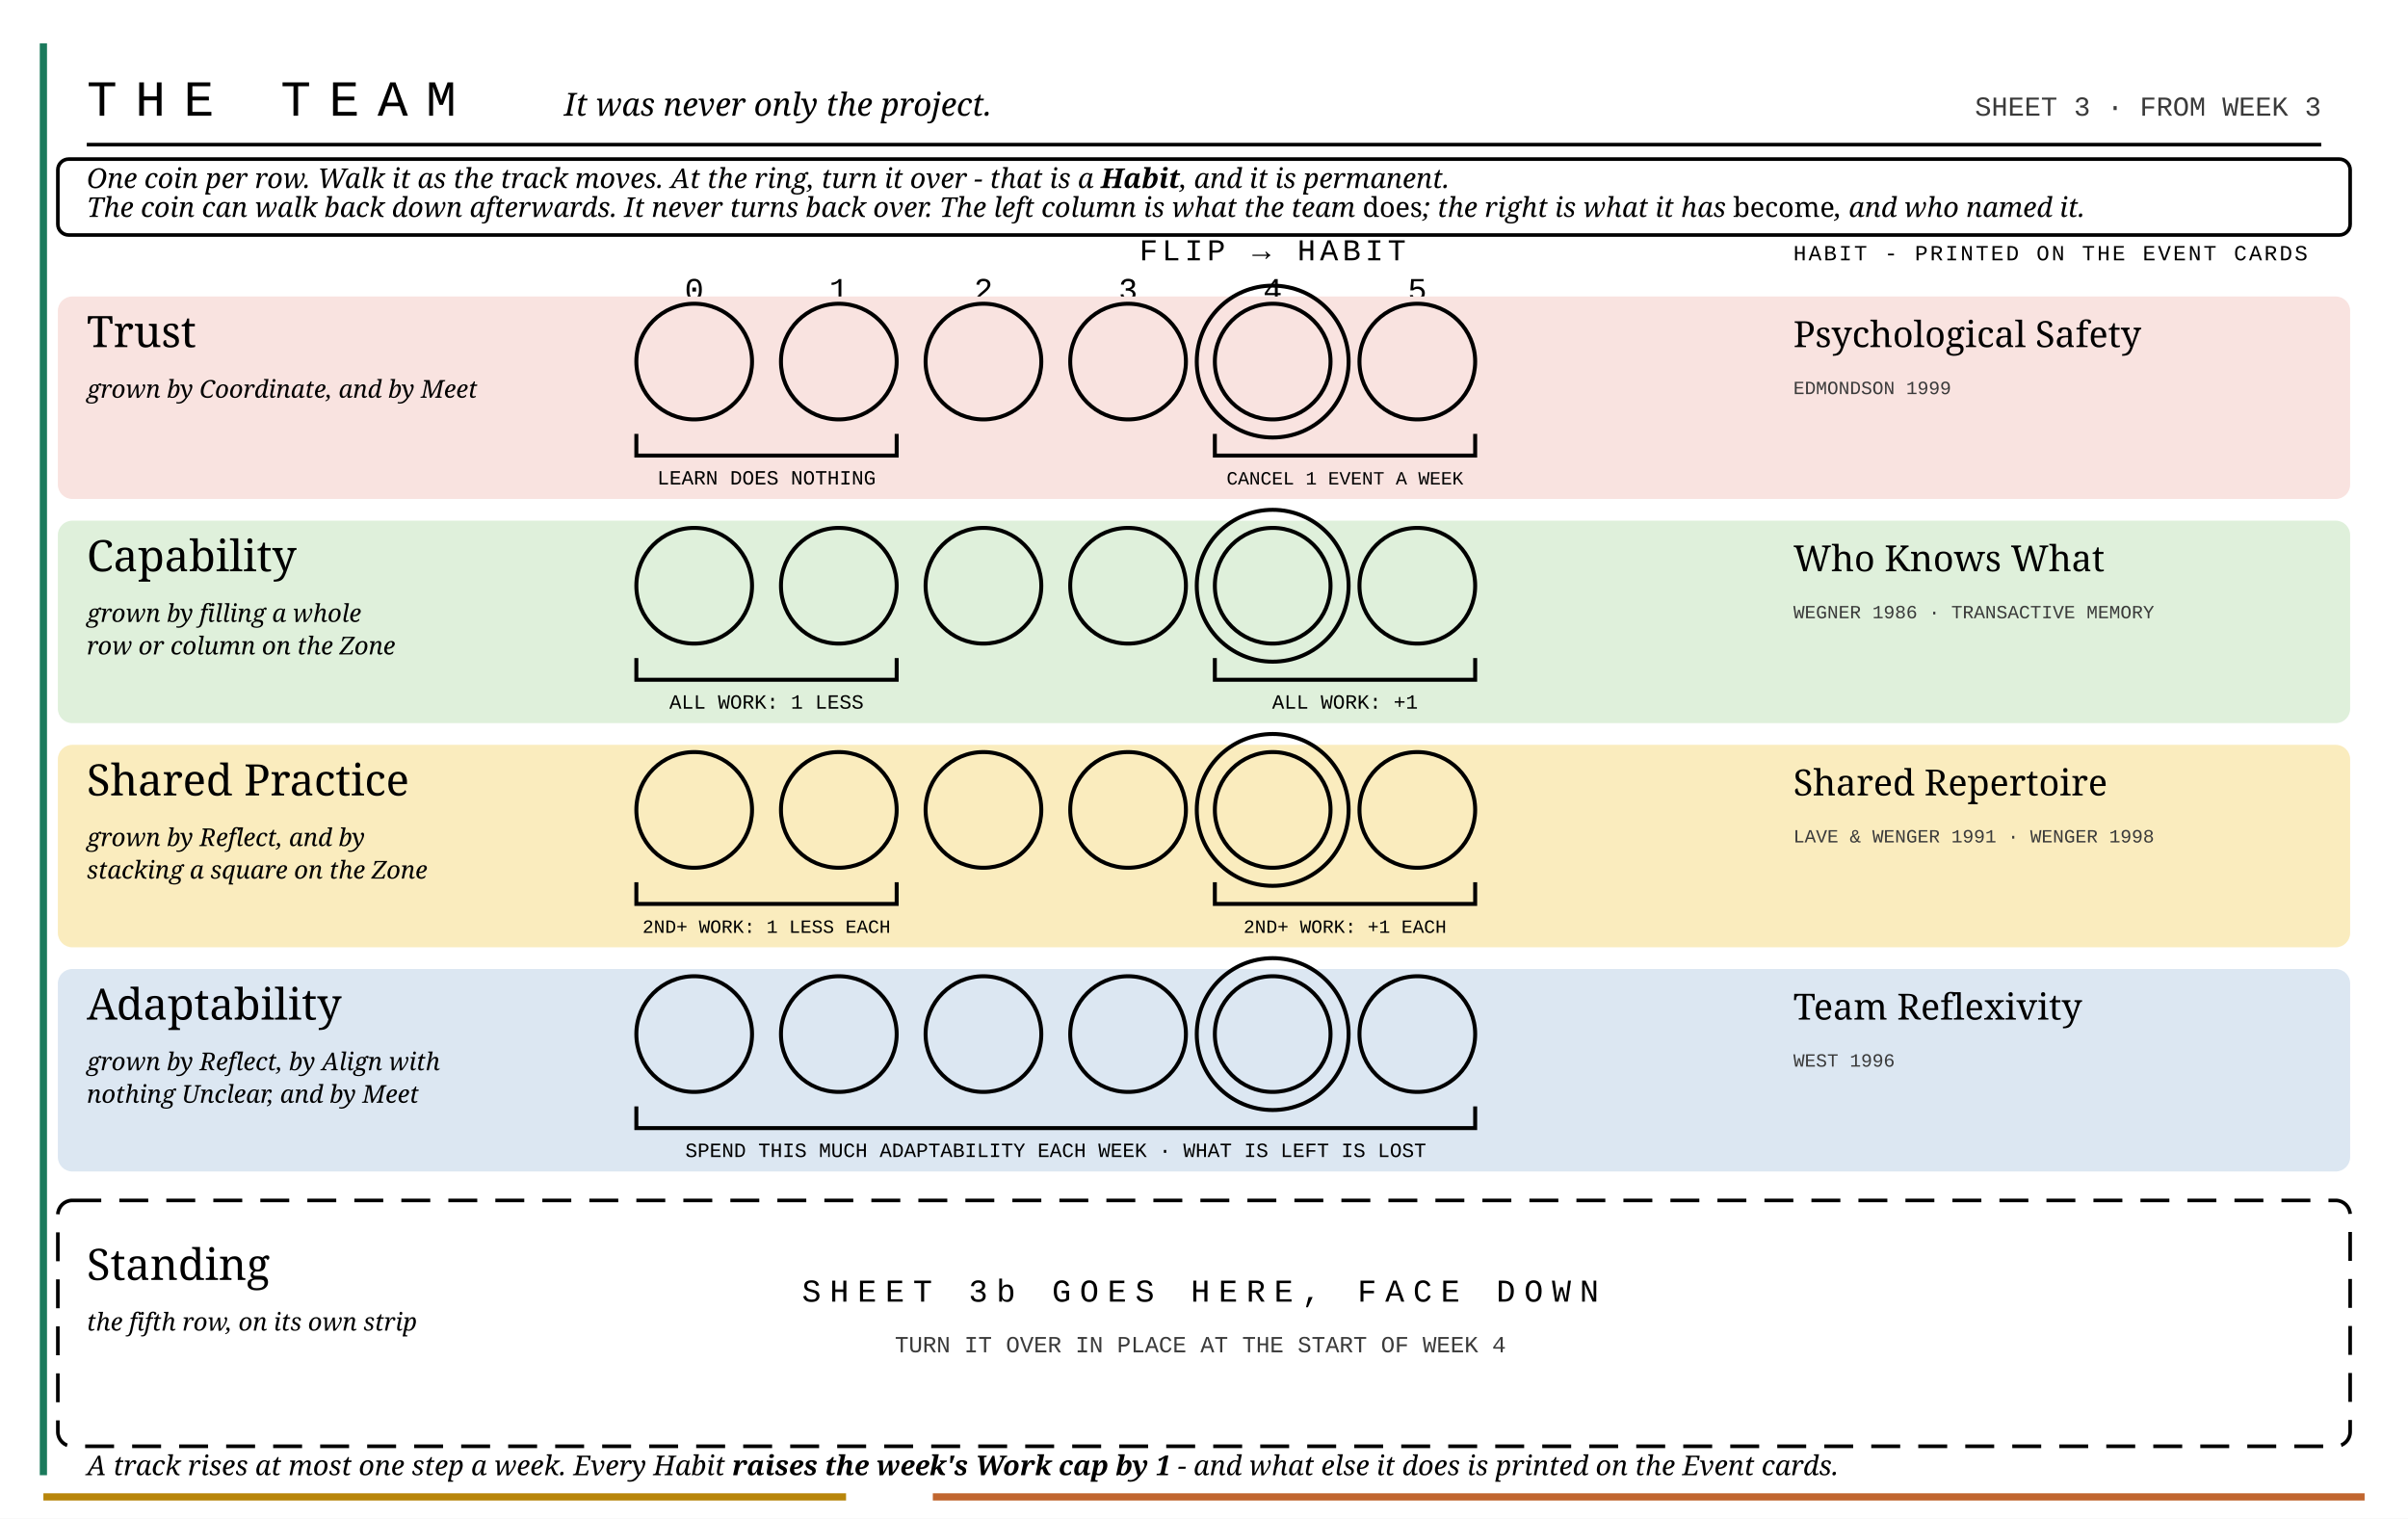
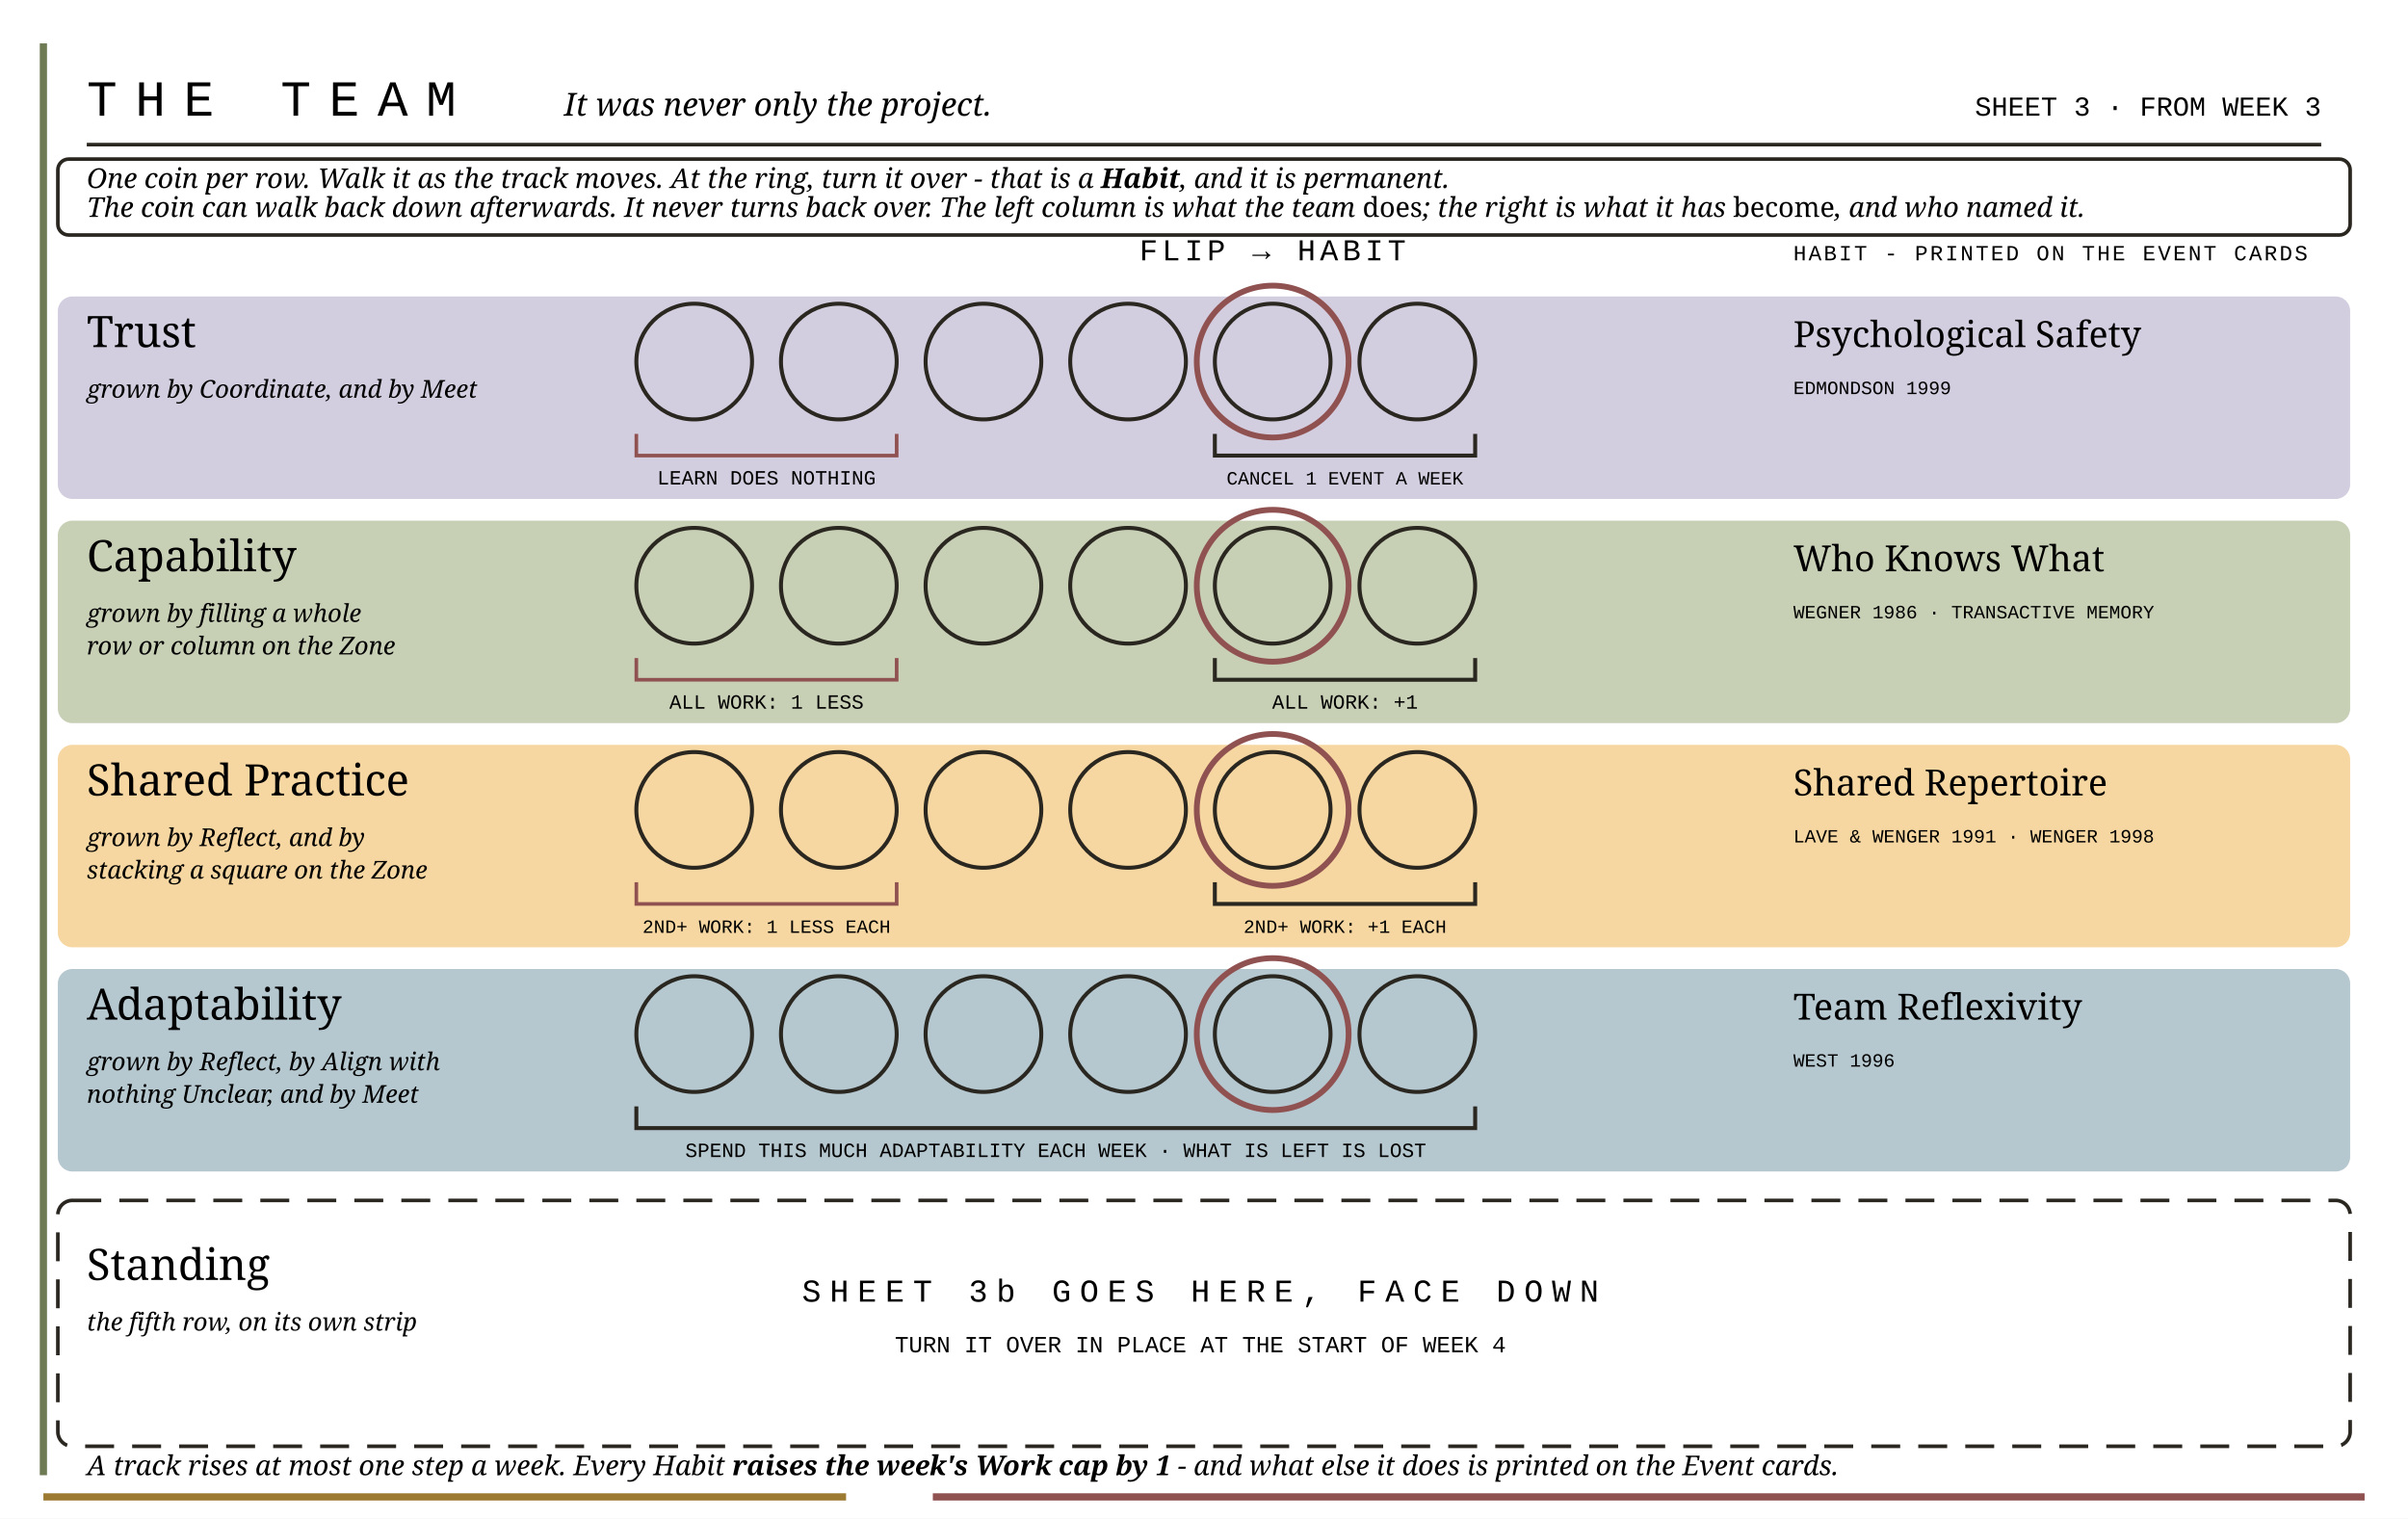
<svg xmlns="http://www.w3.org/2000/svg" width="333mm" height="210mm" viewBox="0 0 333 210">
  <style>
  .s { font-family:"EB Garamond",Garamond,Georgia,serif; fill:#000000; }
  .m { font-family:"IBM Plex Mono","Courier New",monospace; fill:#000000; }
-   .r { stroke:#000000; stroke-width:.5; fill:none; }
-   .w { fill:none; stroke:#000000; stroke-width:.55; }
-   .q { fill:#3A3A3A; }
+   .r { stroke:#2A2620; stroke-width:.5; fill:none; }
+   .w { fill:none; stroke:#2A2620; stroke-width:.55; }
+   .q { fill:#000000; }
  .band { stroke:none; }
</style>
  <rect width="333" height="210" fill="#FFFFFF" />
  <text x="12" y="16" class="m" font-size="7" letter-spacing="2.5">THE TEAM</text>
  <text x="78" y="16" class="s" font-size="4.4" font-style="italic">It was never only the project.</text>
  <text x="321" y="16" class="m q" font-size="3.8" text-anchor="end">SHEET 3 · FROM WEEK 3</text>
  <line x1="12" y1="20" x2="321" y2="20" class="r" />
  <rect x="8" y="22" width="317" height="10.5" rx="1.5" class="r" />
  <text x="12" y="26" class="s" font-size="3.8" font-style="italic">One coin per row. Walk it as the track moves. At the ring, turn it over - that is a <tspan font-weight="bold">Habit</tspan>, and it is permanent.</text>
  <text x="12" y="30" class="s" font-size="3.8" font-style="italic">The coin can walk back down afterwards. It never turns back over. The left column is what the team <tspan font-style="normal">does</tspan>; the right is what it has <tspan font-style="normal">become</tspan>, and who named it.</text>
-   <text x="176" y="36" class="m" font-size="4.2" text-anchor="middle" letter-spacing=".6" fill="#B03A2E">FLIP → HABIT</text>
+   <text x="176" y="36" class="m" font-size="4.2" text-anchor="middle" letter-spacing=".6">FLIP → HABIT</text>
  <text x="248" y="36" class="m" font-size="3" letter-spacing=".3">HABIT - PRINTED ON THE EVENT CARDS</text>
-   <g class="m" font-size="4.4" text-anchor="middle" letter-spacing=".6" transform="translate(0,-3.5)">
-     <text x="96" y="45">0</text>
-     <text x="116" y="45">1</text>
-     <text x="136" y="45">2</text>
-     <text x="156" y="45">3</text>
-     <text x="176" y="45">4</text>
-     <text x="196" y="45">5</text>
-   </g>
  <g id="trust" transform="translate(0,-4)">
-     <rect x="8" y="45" width="317" height="28" rx="2" class="band" fill="#F9E3E0" />
+     <rect x="8" y="45" width="317" height="28" rx="2" class="band" fill="#D3CEDF" />
    <text x="12" y="52" class="s" font-size="6">Trust</text>
    <text x="12" y="59" class="s" font-size="3.4" font-style="italic">grown by Coordinate, and by Meet</text>
    <g class="w">
      <circle cx="96" cy="54" r="8" />
      <circle cx="116" cy="54" r="8" />
      <circle cx="136" cy="54" r="8" />
      <circle cx="156" cy="54" r="8" />
      <circle cx="176" cy="54" r="8" />
      <circle cx="196" cy="54" r="8" />
    </g>
-     <circle cx="176" cy="54" r="10.5" class="w" stroke="#B03A2E" stroke-width=".8" />
-     <path d="M88,64 L88,67 L124,67 L124,64" class="w" stroke="#B03A2E" stroke-width=".5" />
-     <text x="106" y="71" class="m" font-size="2.8" text-anchor="middle" fill="#B03A2E">LEARN DOES NOTHING</text>
+     <circle cx="176" cy="54" r="10.5" class="w" style="stroke:#905151;stroke-width:.8" />
+     <path d="M88,64 L88,67 L124,67 L124,64" class="w" style="stroke:#905151;stroke-width:.5" />
+     <text x="106" y="71" class="m" font-size="2.8" text-anchor="middle">LEARN DOES NOTHING</text>
    <path d="M168,64 L168,67 L204,67 L204,64" class="w" stroke-width=".5" />
    <text x="186" y="71" class="m" font-size="2.6" text-anchor="middle">CANCEL 1 EVENT A WEEK</text>
    <text x="248" y="52" class="s" font-size="5">Psychological Safety</text>
    <text x="248" y="58.5" class="m q" font-size="2.6">EDMONDSON 1999</text>
  </g>
  <g id="capability" transform="translate(0,-3)">
-     <rect x="8" y="75" width="317" height="28" rx="2" class="band" fill="#DFF0DB" />
+     <rect x="8" y="75" width="317" height="28" rx="2" class="band" fill="#C7CFB5" />
    <text x="12" y="82" class="s" font-size="6">Capability</text>
    <text x="12" y="89" class="s" font-size="3.4" font-style="italic">grown by filling a whole</text>
    <text x="12" y="93.5" class="s" font-size="3.4" font-style="italic">row or column on the Zone</text>
    <g class="w">
      <circle cx="96" cy="84" r="8" />
      <circle cx="116" cy="84" r="8" />
      <circle cx="136" cy="84" r="8" />
      <circle cx="156" cy="84" r="8" />
      <circle cx="176" cy="84" r="8" />
      <circle cx="196" cy="84" r="8" />
    </g>
-     <circle cx="176" cy="84" r="10.5" class="w" stroke="#B03A2E" stroke-width=".8" />
-     <path d="M88,94 L88,97 L124,97 L124,94" class="w" stroke="#B03A2E" stroke-width=".5" />
-     <text x="106" y="101" class="m" font-size="2.8" text-anchor="middle" fill="#B03A2E">ALL WORK: 1 LESS</text>
+     <circle cx="176" cy="84" r="10.5" class="w" style="stroke:#905151;stroke-width:.8" />
+     <path d="M88,94 L88,97 L124,97 L124,94" class="w" style="stroke:#905151;stroke-width:.5" />
+     <text x="106" y="101" class="m" font-size="2.8" text-anchor="middle">ALL WORK: 1 LESS</text>
    <path d="M168,94 L168,97 L204,97 L204,94" class="w" stroke-width=".5" />
    <text x="186" y="101" class="m" font-size="2.8" text-anchor="middle">ALL WORK: +1</text>
    <text x="248" y="82" class="s" font-size="5">Who Knows What</text>
    <text x="248" y="88.5" class="m q" font-size="2.6">WEGNER 1986 · TRANSACTIVE MEMORY</text>
  </g>
  <g id="shared-practice" transform="translate(0,-2)">
-     <rect x="8" y="105" width="317" height="28" rx="2" class="band" fill="#FAECBE" />
+     <rect x="8" y="105" width="317" height="28" rx="2" class="band" fill="#F7D7A1" />
    <text x="12" y="112" class="s" font-size="6">Shared Practice</text>
    <text x="12" y="119" class="s" font-size="3.4" font-style="italic">grown by Reflect, and by</text>
    <text x="12" y="123.5" class="s" font-size="3.4" font-style="italic">stacking a square on the Zone</text>
    <g class="w">
      <circle cx="96" cy="114" r="8" />
      <circle cx="116" cy="114" r="8" />
      <circle cx="136" cy="114" r="8" />
      <circle cx="156" cy="114" r="8" />
      <circle cx="176" cy="114" r="8" />
      <circle cx="196" cy="114" r="8" />
    </g>
-     <circle cx="176" cy="114" r="10.5" class="w" stroke="#B03A2E" stroke-width=".8" />
-     <path d="M88,124 L88,127 L124,127 L124,124" class="w" stroke="#B03A2E" stroke-width=".5" />
-     <text x="106" y="131" class="m" font-size="2.6" text-anchor="middle" fill="#B03A2E">2ND+ WORK: 1 LESS EACH</text>
+     <circle cx="176" cy="114" r="10.5" class="w" style="stroke:#905151;stroke-width:.8" />
+     <path d="M88,124 L88,127 L124,127 L124,124" class="w" style="stroke:#905151;stroke-width:.5" />
+     <text x="106" y="131" class="m" font-size="2.6" text-anchor="middle">2ND+ WORK: 1 LESS EACH</text>
    <path d="M168,124 L168,127 L204,127 L204,124" class="w" stroke-width=".5" />
    <text x="186" y="131" class="m" font-size="2.6" text-anchor="middle">2ND+ WORK: +1 EACH</text>
    <text x="248" y="112" class="s" font-size="5">Shared Repertoire</text>
    <text x="248" y="118.5" class="m q" font-size="2.6">LAVE &amp; WENGER 1991 · WENGER 1998</text>
  </g>
  <g id="adaptability" transform="translate(0,-1)">
-     <rect x="8" y="135" width="317" height="28" rx="2" class="band" fill="#DCE7F2" />
+     <rect x="8" y="135" width="317" height="28" rx="2" class="band" fill="#B5C7CF" />
    <text x="12" y="142" class="s" font-size="6">Adaptability</text>
    <text x="12" y="149" class="s" font-size="3.4" font-style="italic">grown by Reflect, by Align with</text>
    <text x="12" y="153.5" class="s" font-size="3.4" font-style="italic">nothing Unclear, and by Meet</text>
    <g class="w">
      <circle cx="96" cy="144" r="8" />
      <circle cx="116" cy="144" r="8" />
      <circle cx="136" cy="144" r="8" />
      <circle cx="156" cy="144" r="8" />
      <circle cx="176" cy="144" r="8" />
      <circle cx="196" cy="144" r="8" />
    </g>
-     <circle cx="176" cy="144" r="10.5" class="w" stroke="#B03A2E" stroke-width=".8" />
+     <circle cx="176" cy="144" r="10.5" class="w" style="stroke:#905151;stroke-width:.8" />
    <path d="M88,154 L88,157 L204,157 L204,154" class="w" stroke-width=".5" />
    <text x="146" y="161" class="m" font-size="2.8" text-anchor="middle">SPEND THIS MUCH ADAPTABILITY EACH WEEK · WHAT IS LEFT IS LOST</text>
    <text x="248" y="142" class="s" font-size="5">Team Reflexivity</text>
    <text x="248" y="148.5" class="m q" font-size="2.6">WEST 1996</text>
  </g>
  <g id="standing-slot">
-     <rect x="8" y="166" width="317" height="34" rx="2" class="r" stroke-dasharray="4 2.5" />
-     <text x="12" y="177" class="s" font-size="6" fill="#3A3A3A">Standing</text>
-     <text x="12" y="184" class="s" font-size="3.4" font-style="italic" fill="#3A3A3A">the fifth row, on its own strip</text>
-     <text x="166" y="180" class="m" font-size="4.4" text-anchor="middle" letter-spacing="1.2" fill="#B03A2E">SHEET 3b GOES HERE, FACE DOWN</text>
+     <rect x="8" y="166" width="317" height="34" rx="2" fill="#F5CE89" class="r" stroke-dasharray="4 2.5" />
+     <text x="12" y="177" class="s" font-size="6">Standing</text>
+     <text x="12" y="184" class="s" font-size="3.4" font-style="italic">the fifth row, on its own strip</text>
+     <text x="166" y="180" class="m" font-size="4.4" text-anchor="middle" letter-spacing="1.2">SHEET 3b GOES HERE, FACE DOWN</text>
    <text x="166" y="187" class="m q" font-size="3.2" text-anchor="middle">TURN IT OVER IN PLACE AT THE START OF WEEK 4</text>
  </g>
  <text x="12" y="204" class="s" font-size="3.8" font-style="italic">A track rises at most one step a week. Every Habit <tspan font-weight="bold">raises the week's Work cap by 1</tspan> - and what else it does is printed on the Event cards.</text>
-   <line x1="6" y1="6" x2="6" y2="204" stroke="#1B7A5C" stroke-width="1" />
-   <line x1="6" y1="207" x2="117" y2="207" stroke="#B8860B" stroke-width="1" />
-   <line x1="129" y1="207" x2="327" y2="207" stroke="#C1662F" stroke-width="1" />
+   <line x1="6" y1="6" x2="6" y2="204" stroke="#6E7A54" stroke-width="1" />
+   <line x1="6" y1="207" x2="117" y2="207" stroke="#9C7A32" stroke-width="1" />
+   <line x1="129" y1="207" x2="327" y2="207" stroke="#905151" stroke-width="1" />
</svg>
